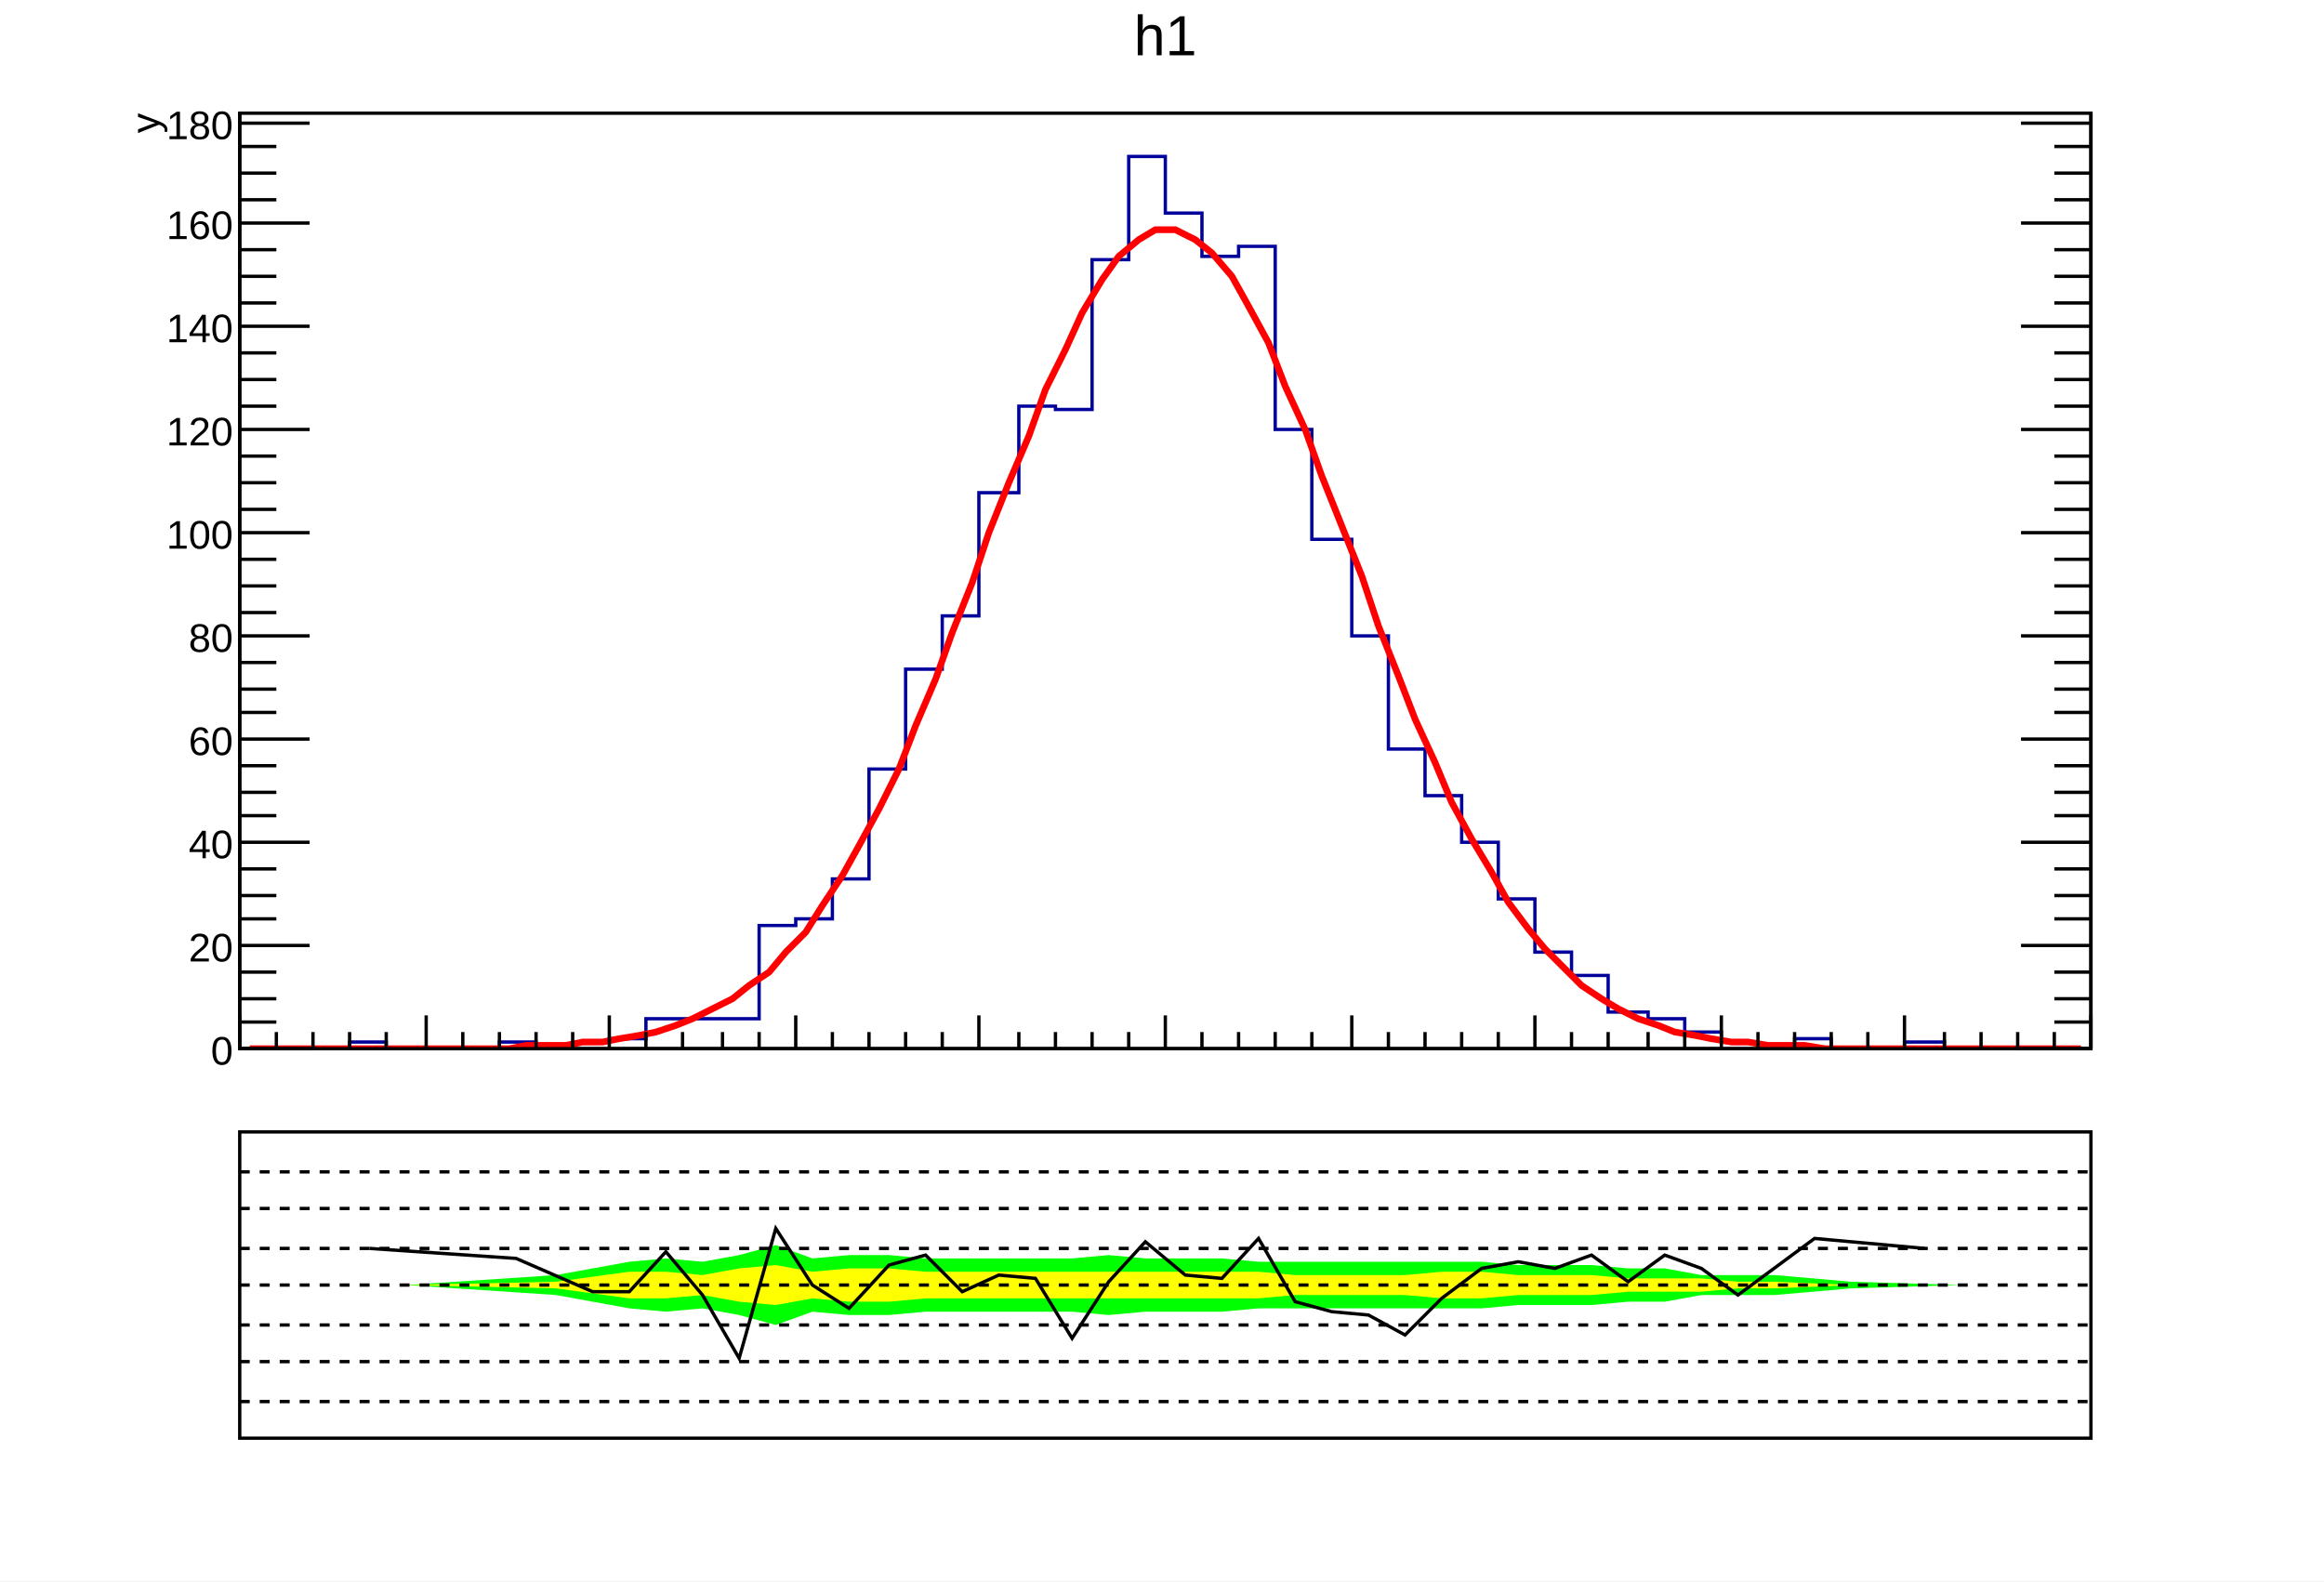
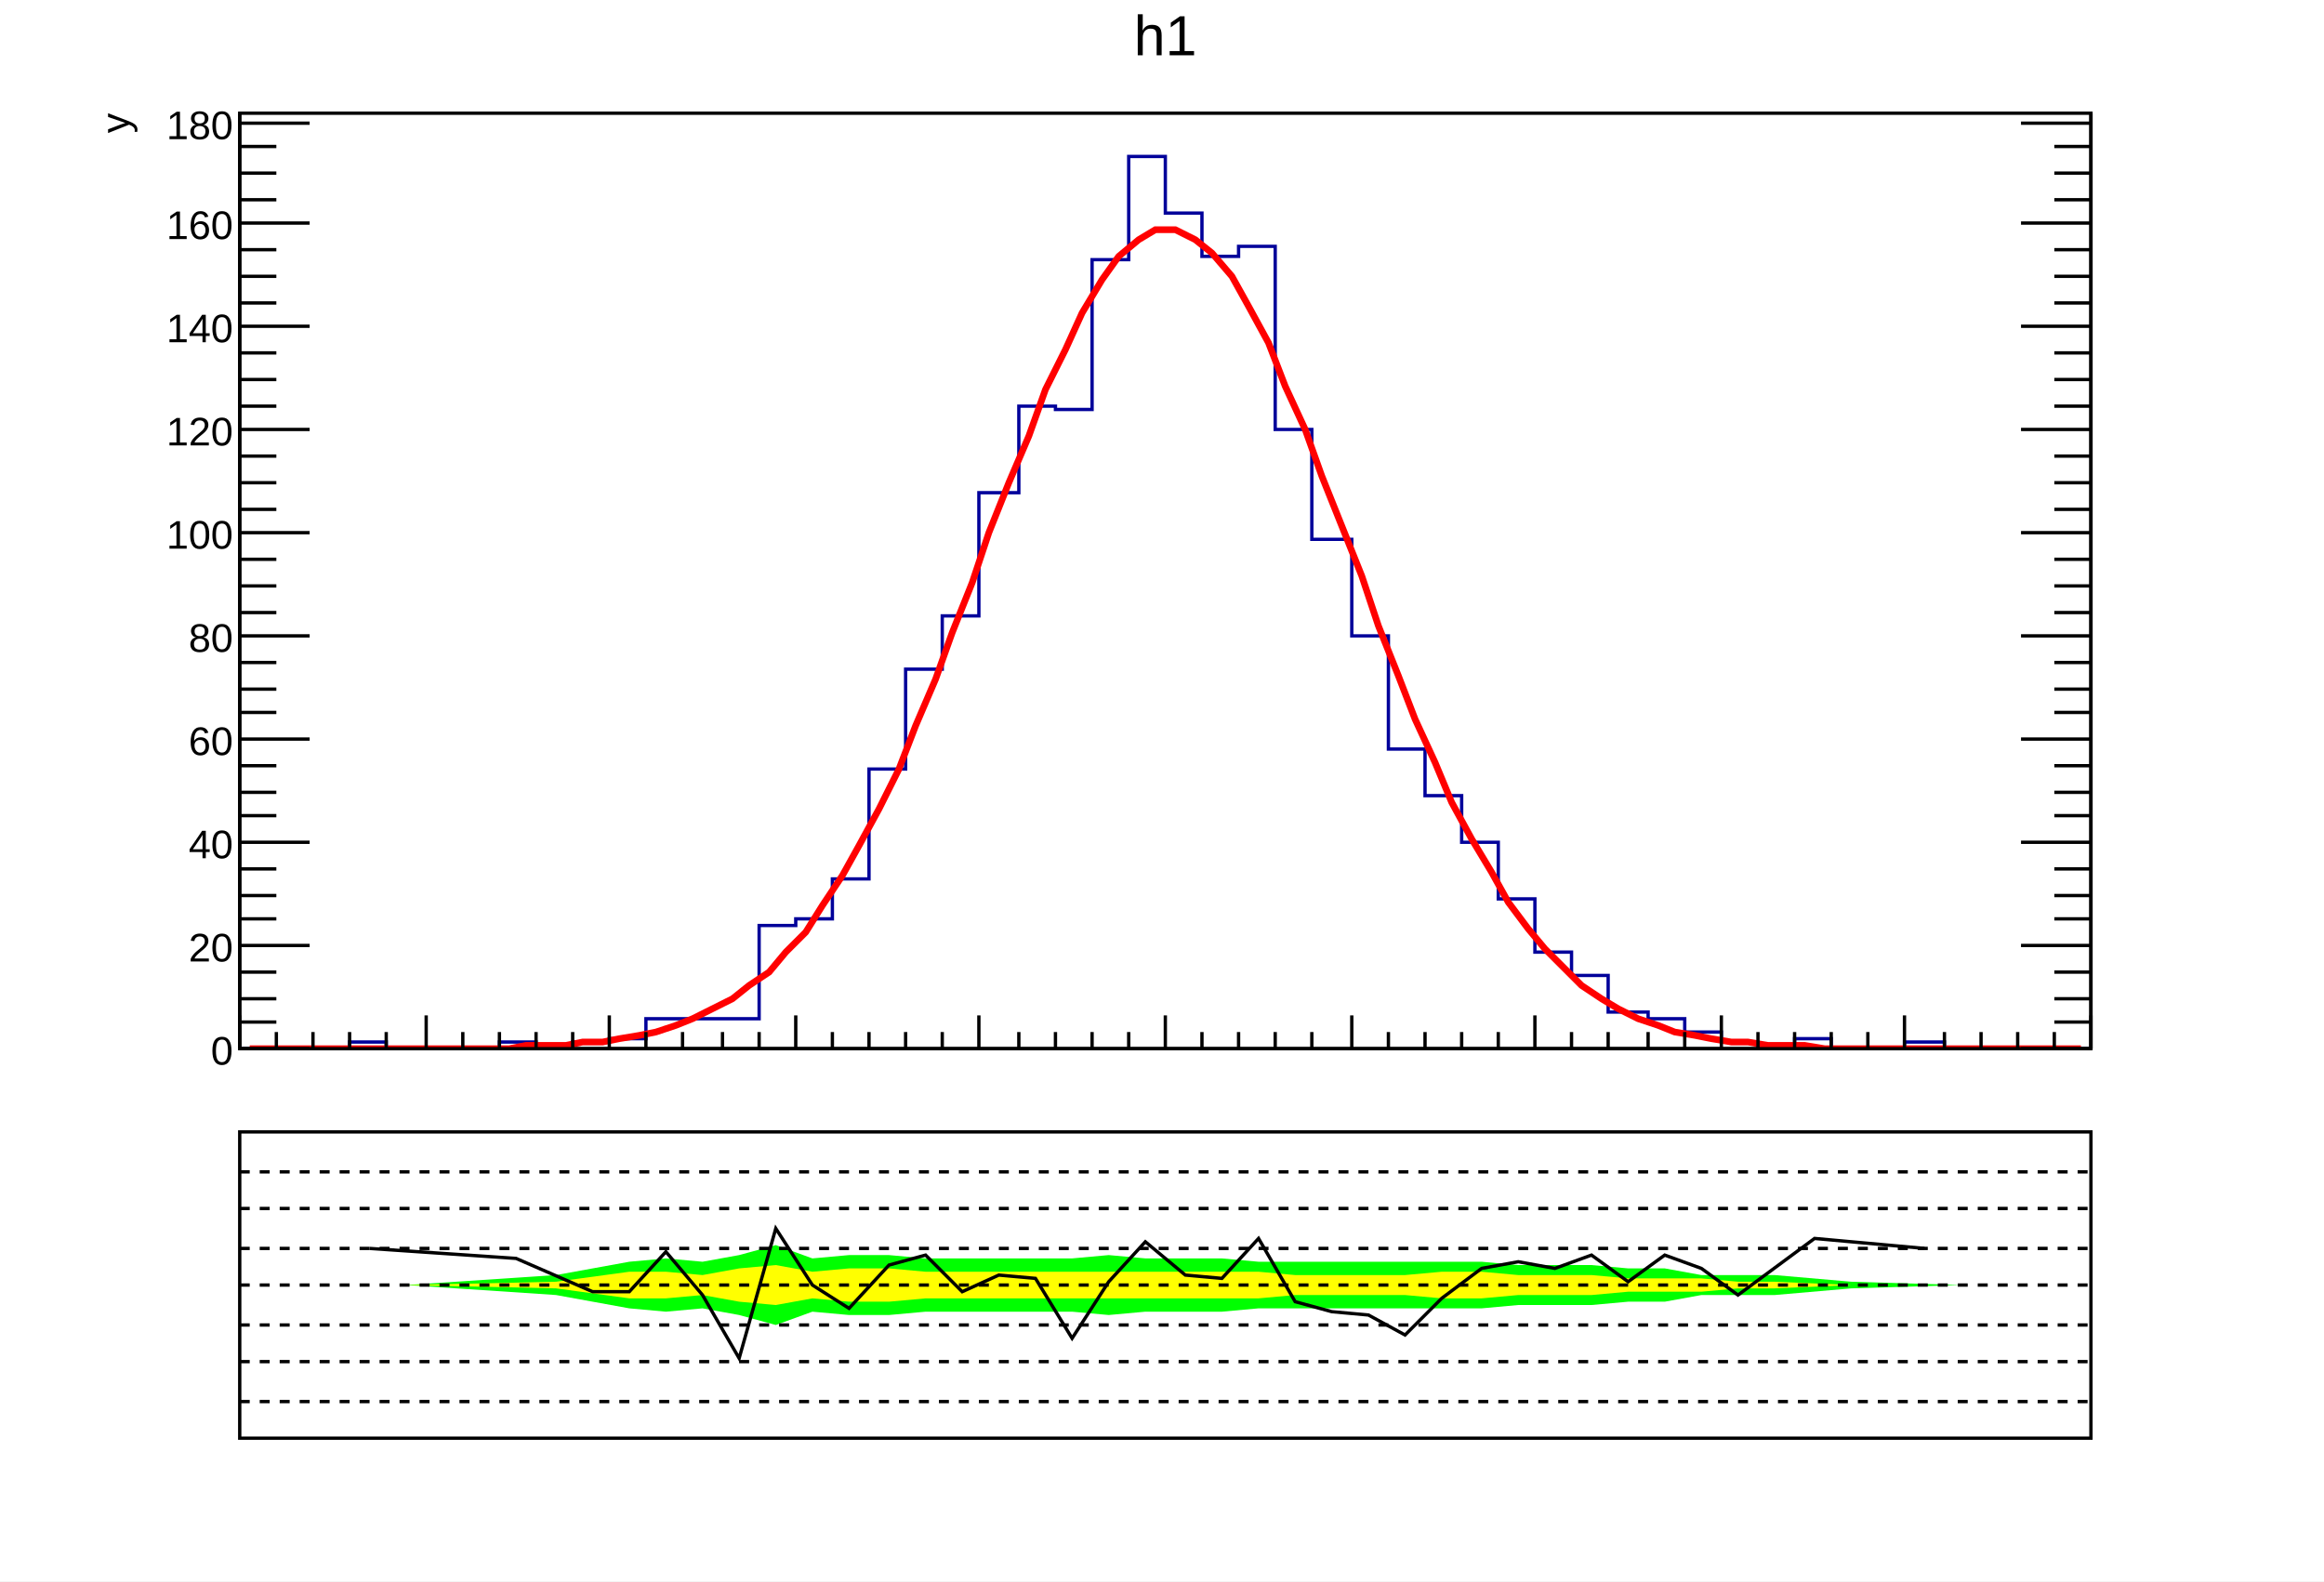
<svg xmlns="http://www.w3.org/2000/svg" viewBox="0 0 698 475" preserveAspectRatio="none" width="698" height="475">
  <path d="M0,0H698V475H0Z" style="fill: white;" />
  <g>
    <svg viewBox="0 0 695 331" preserveAspectRatio="none" x="2" y="1" width="695" height="331">
      <path d="M0,0H695V331H0Z" style="fill: white;" />
      <g>
        <g transform="translate(70,33)">
          <path d="M0,0H556V281H0Z" style="fill: white; stroke: black; stroke-width: 1;" />
          <svg x="0" y="0" overflow="hidden" width="556" height="281" viewBox="0 0 556 281">
            <g>
              <path d="M0,281h33v-2h11v2h34v-2h11v2h11v-2h11v-1h11v-6h34v-28h11v-2h11v-12h11v-33h11v-30h11v-16h11v-37h12v-26h11v1h11v-45h11v-31h11v17h11v13h11v-3h11v55h11v33h12v29h11v34h11v14h11v14h11v17h11v16h11v7h11v11h12v2h11v4h11v3h11v2h11v-3h11v3h22v-2h12v2h44" style="stroke-linejoin: miter; stroke: #00009a; stroke-width: 1; fill: none;" />
            </g>
            <g>
              <path d="M3,281h6h5h6h5h6h5h6h5h6h6h5h6h5h6l5,-1h6h6l5,-1h6l5,-1l6,-1l5,-1l6,-2l5,-2l6,-3l6,-3l5,-4l6,-4l5,-6l6,-6l5,-8l6,-9l5,-9l6,-11l6,-12l5,-13l6,-14l5,-14l6,-15l5,-15l6,-15l6,-14l5,-14l6,-12l5,-11l6,-10l5,-7l6,-5l5,-3h6l6,3l5,4l6,7l5,9l6,11l5,13l6,13l5,14l6,15l6,15l5,15l6,15l5,13l6,13l5,12l6,11l6,10l5,9l6,8l5,6l6,6l5,5l6,4l5,3l6,3l6,2l5,2l6,1l5,1l6,1h5l6,1h5h6l6,1h5h6h5h6h5h6h6h5h6h5h6h5h6h5" style="fill: none; stroke: red; stroke-width: 2;" />
            </g>
          </svg>
          <g>
            <g transform="translate(0,281)">
              <path d="M0,0h556M0,-10V0M11,-5V0M22,-5V0M33,-5V0M44,-5V0M56,-10V0M67,-5V0M78,-5V0M89,-5V0M100,-5V0M111,-10V0M122,-5V0M133,-5V0M145,-5V0M156,-5V0M167,-10V0M178,-5V0M189,-5V0M200,-5V0M211,-5V0M222,-10V0M234,-5V0M245,-5V0M256,-5V0M267,-5V0M278,-10V0M289,-5V0M300,-5V0M311,-5V0M322,-5V0M334,-10V0M345,-5V0M356,-5V0M367,-5V0M378,-5V0M389,-10V0M400,-5V0M411,-5V0M423,-5V0M434,-5V0M445,-10V0M456,-5V0M467,-5V0M478,-5V0M489,-5V0M500,-10V0M512,-5V0M523,-5V0M534,-5V0M545,-5V0M556,-10V0" style="stroke: black; stroke-width: 1;" />
            </g>
            <g>
              <path d="M0,0v281M556,0v281M21,281H0M11,273H0M11,266H0M11,258H0M21,250H0M11,242H0M11,235H0M11,227H0M21,219H0M11,211H0M11,204H0M11,196H0M21,188H0M11,180H0M11,173H0M11,165H0M21,157H0M11,150H0M11,142H0M11,134H0M21,126H0M11,119H0M11,111H0M11,103H0M21,95H0M11,88H0M11,80H0M11,72H0M21,64H0M11,57H0M11,49H0M11,41H0M21,33H0M11,26H0M11,18H0M11,10H0M21,3H0M535,281H556M545,273H556M545,266H556M545,258H556M535,250H556M545,242H556M545,235H556M545,227H556M535,219H556M545,211H556M545,204H556M545,196H556M535,188H556M545,180H556M545,173H556M545,165H556M535,157H556M545,150H556M545,142H556M545,134H556M535,126H556M545,119H556M545,111H556M545,103H556M535,95H556M545,88H556M545,80H556M545,72H556M535,64H556M545,57H556M545,49H556M545,41H556M535,33H556M545,26H556M545,18H556M545,10H556M535,3H556" style="stroke: black; stroke-width: 1;" />
              <g font-family="Arial" font-size="12" space="preserve" fill="black" text-anchor="end">
                <text dy=".4em" transform="translate(-2,281)">
         0
        </text>
                <text dy=".4em" transform="translate(-2,250)">
         20
        </text>
                <text dy=".4em" transform="translate(-2,219)">
         40
        </text>
                <text dy=".4em" transform="translate(-2,188)">
         60
        </text>
                <text dy=".4em" transform="translate(-2,157)">
         80
        </text>
                <text dy=".4em" transform="translate(-2,126)">
         100
        </text>
                <text dy=".4em" transform="translate(-2,95)">
         120
        </text>
                <text dy=".4em" transform="translate(-2,64)">
         140
        </text>
                <text dy=".4em" transform="translate(-2,33)">
         160
        </text>
                <text dy=".4em" transform="translate(-2,3)">
         180
        </text>
              </g>
-               <g font-family="Arial" font-size="12" space="preserve" transform="translate(-29)">
+               <g font-family="Arial" font-size="12" space="preserve" transform="translate(-38)">
                <text fill="black" text-anchor="end" dy=".4em" transform="rotate(270)">
         y
        </text>
              </g>
            </g>
          </g>
        </g>
        <g transform="translate(70,2)" font-family="Arial" font-size="17" space="preserve">
          <text fill="black" text-anchor="middle" dy=".8em" transform="translate(278)">
      h1
     </text>
        </g>
      </g>
    </svg>
    <svg viewBox="0 0 695 141" preserveAspectRatio="none" x="2" y="333" width="695" height="141">
      <path d="M0,0H695V141H0Z" style="fill: white;" />
      <g>
        <g transform="translate(70,7)">
          <path d="M0,0H556V92H0Z" style="fill: white; stroke: black; stroke-width: 1;" />
          <svg x="0" y="0" overflow="hidden" width="556" height="92" viewBox="0 0 556 92">
            <g>
              <path d="M50,46l45,3l22,4l11,1l11,-1l11,2l11,3l11,-4l11,1h12l11,-1h44l11,1l11,-1h23l11,-1h67l11,-1h22l11,-1h11l11,-2h22l23,-2l33,-1L517,46l-33,-1l-23,-2h-22l-11,-2h-11l-11,-1h-22l-11,-1h-67l-11,-1h-23l-11,-1l-11,1h-44l-11,-1h-12l-11,1l-11,-4l-11,3l-11,2l-11,-1l-11,1l-22,4l-45,3Z" style="fill: #00ff00;" />
            </g>
            <g>
              <path d="M50,46l45,1l22,3h11l11,-1l11,2l11,1l11,-2l11,1h12l11,-1h100l11,-1h33l11,1h12l11,-1h22l11,-1h22l11,-1h11l23,-1h33L517,46h-33l-23,-1h-11l-11,-1h-22l-11,-1h-22l-11,-1h-12l-11,1h-33l-11,-1h-100l-11,-1h-12l-11,1l-11,-2l-11,1l-11,2l-11,-1h-11l-22,3l-45,1Z" style="fill: #ffff00;" />
            </g>
            <g>
              <path d="M39,35l44,3l23,10h11l11,-12l11,13l11,19l11,-39l11,17l11,7l12,-13l11,-3l11,11l11,-5l11,1l11,18l11,-17l11,-12l12,10l11,1l11,-12l11,19l11,3l11,1l11,6l11,-11l12,-9l11,-2l11,2l11,-4l11,8l11,-8l11,4l11,8l23,-17l33,3" style="stroke: black; stroke-width: 1; fill: none;" />
            </g>
          </svg>
        </g>
        <g>
          <path d="M70,53H626" style="stroke: black; stroke-width: 1; stroke-dasharray: 3,3;" />
        </g>
        <g>
          <path d="M70,42H626" style="stroke: black; stroke-width: 1; stroke-dasharray: 3,3;" />
        </g>
        <g>
          <path d="M70,88H626" style="stroke: black; stroke-width: 1; stroke-dasharray: 3,3;" />
        </g>
        <g>
          <path d="M70,76H626" style="stroke: black; stroke-width: 1; stroke-dasharray: 3,3;" />
        </g>
        <g>
          <path d="M70,65H626" style="stroke: black; stroke-width: 1; stroke-dasharray: 3,3;" />
        </g>
        <g>
          <path d="M70,30H626" style="stroke: black; stroke-width: 1; stroke-dasharray: 3,3;" />
        </g>
        <g>
          <path d="M70,19H626" style="stroke: black; stroke-width: 1; stroke-dasharray: 3,3;" />
        </g>
      </g>
    </svg>
  </g>
</svg>
